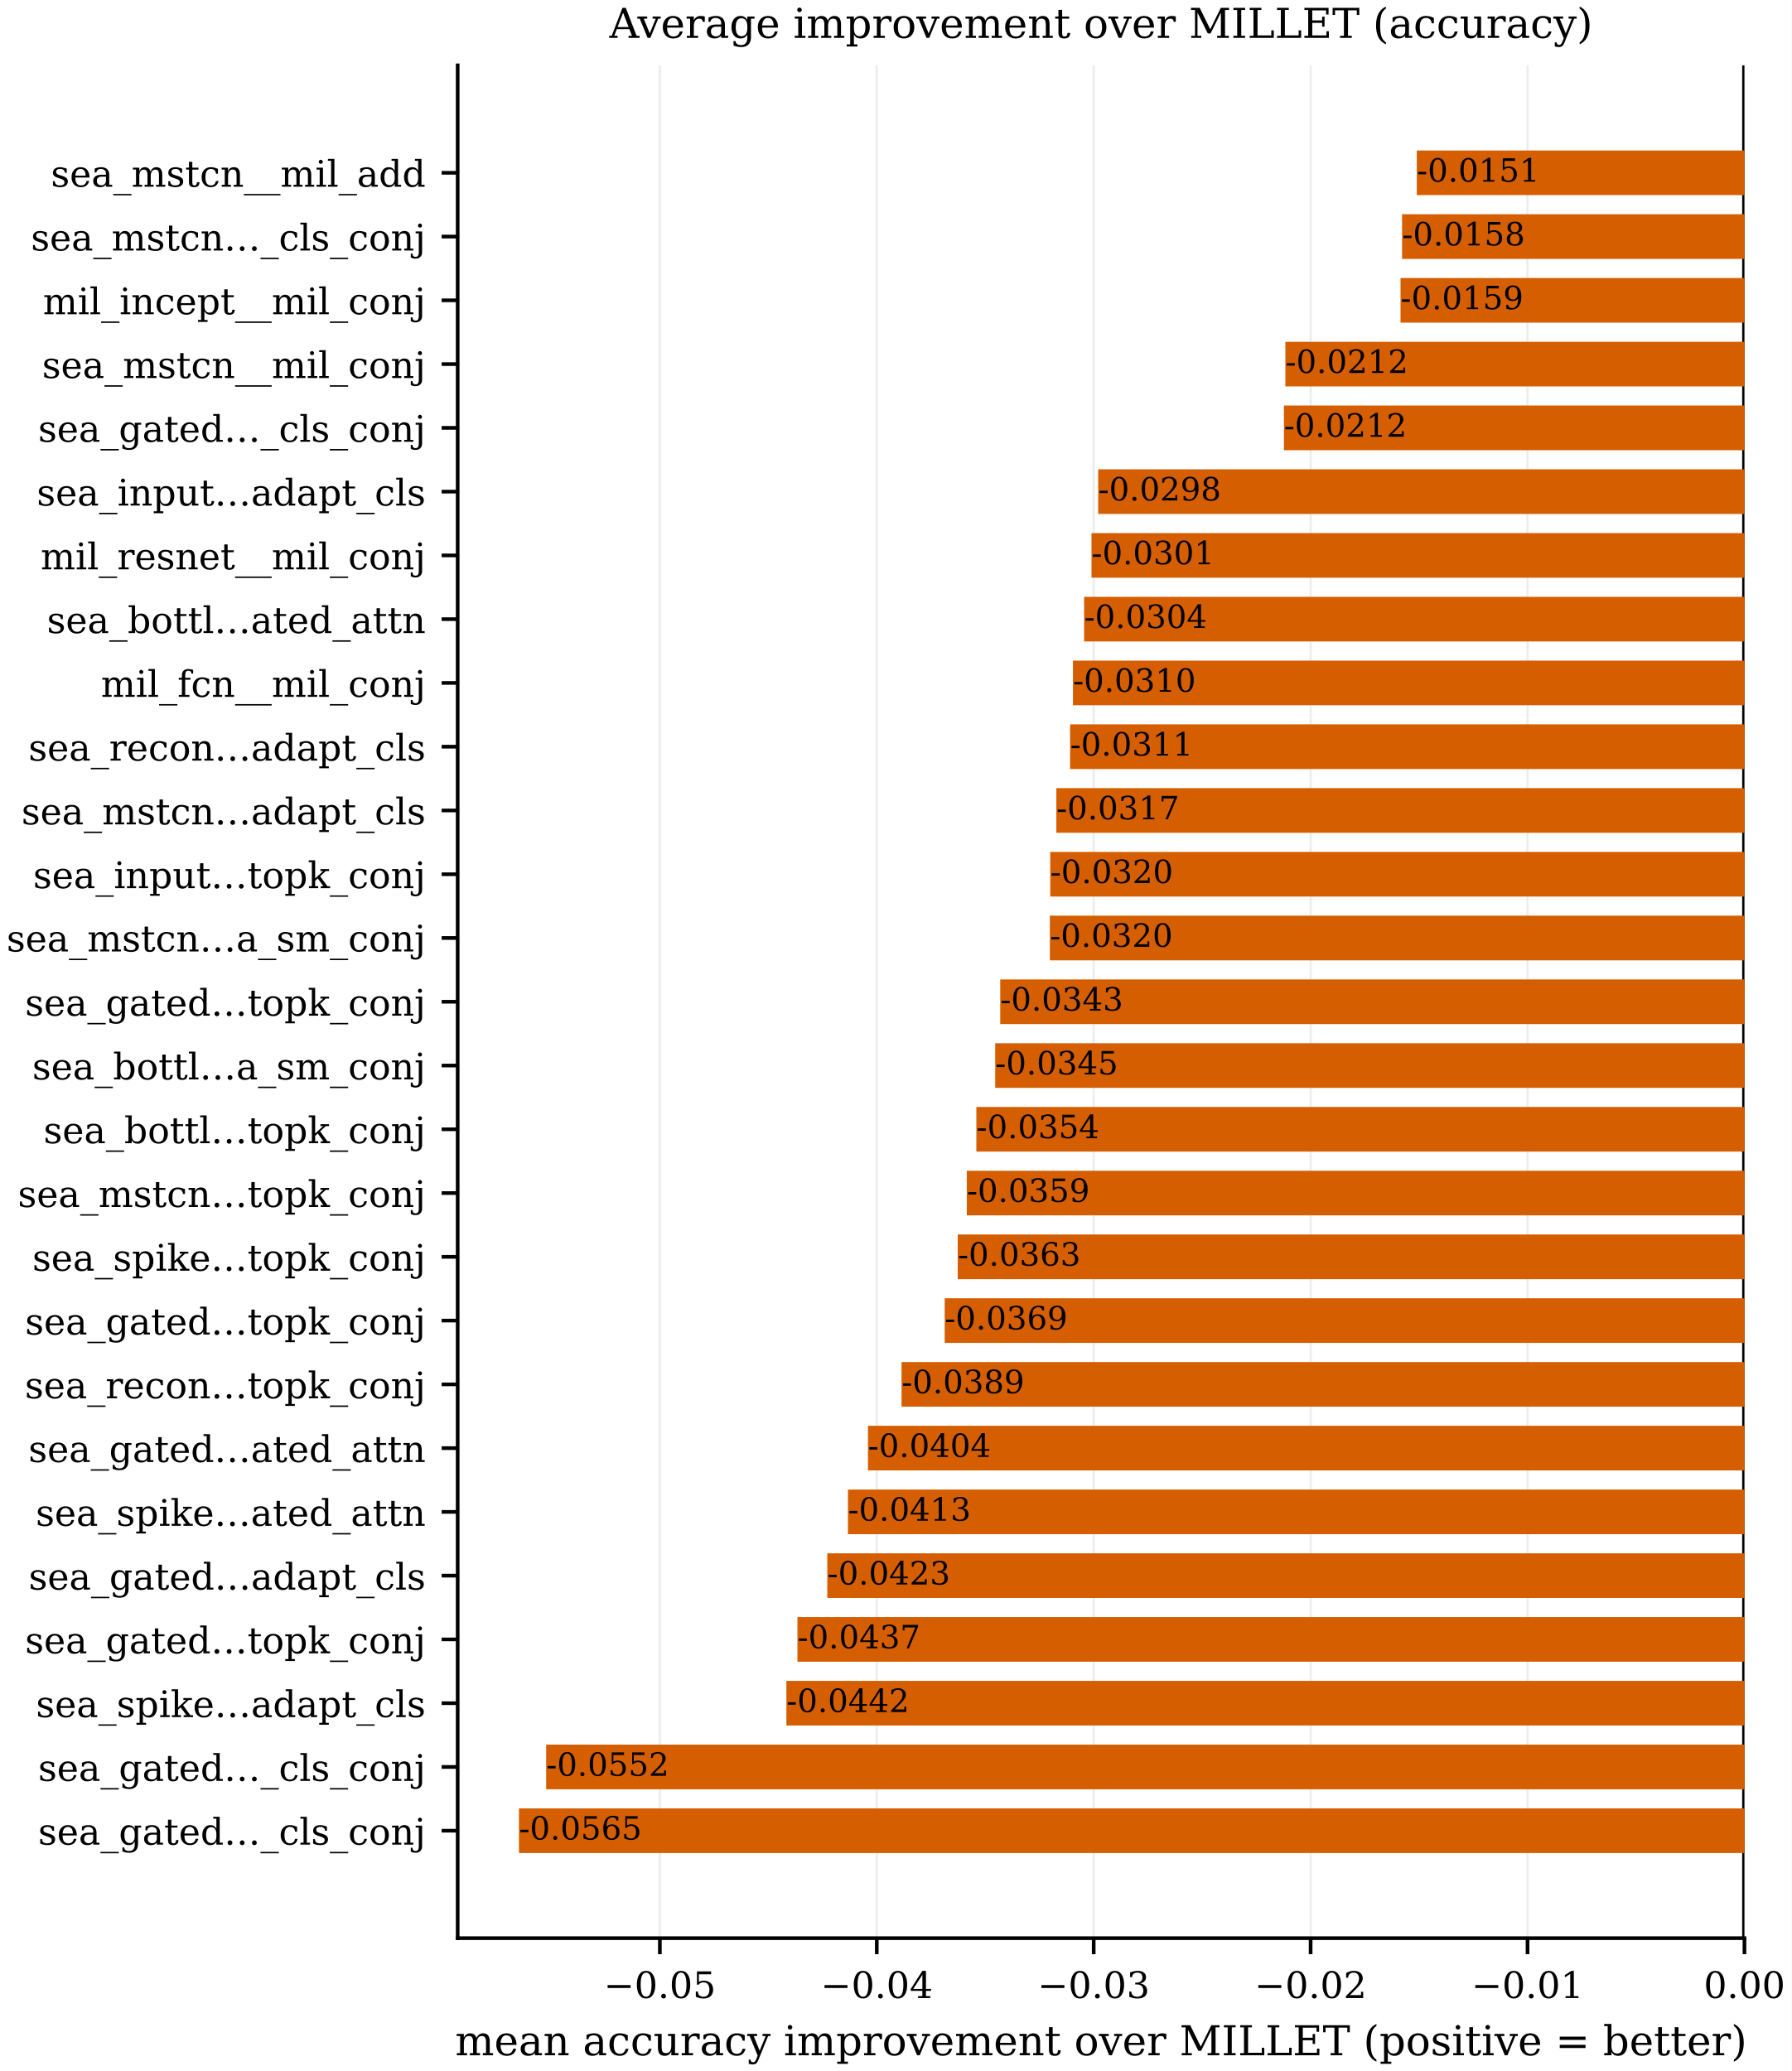
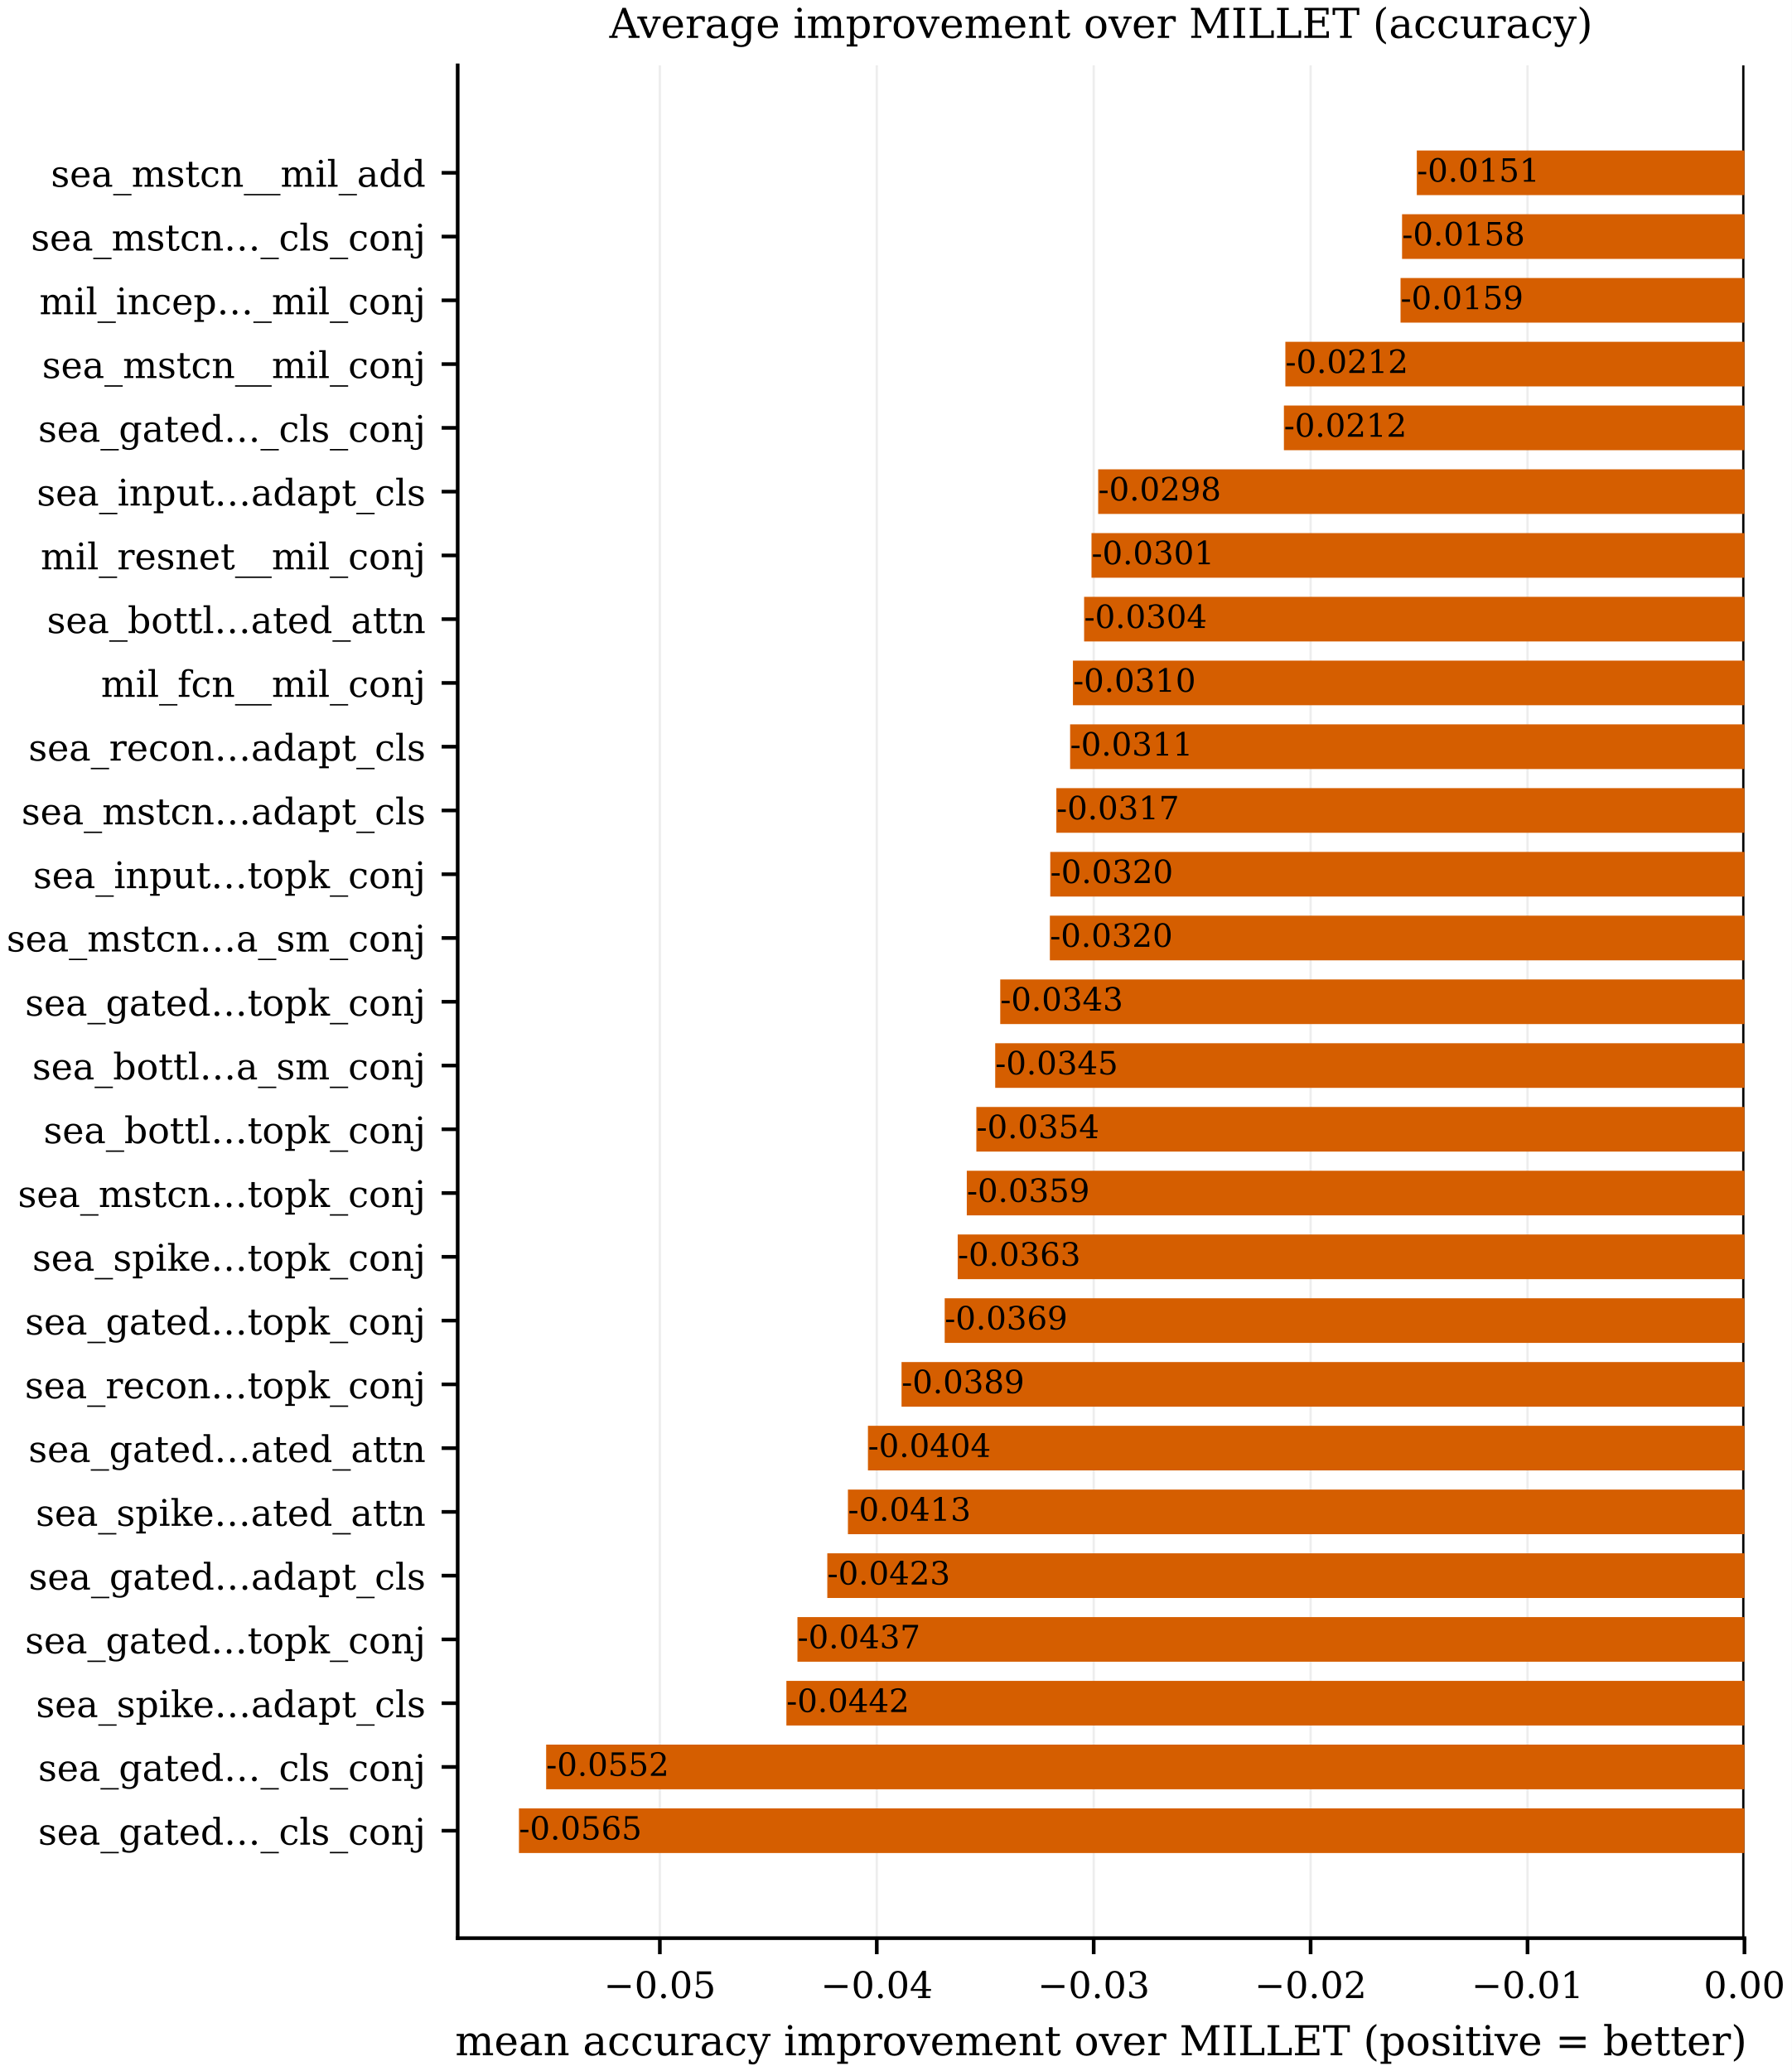
<svg xmlns="http://www.w3.org/2000/svg" xmlns:xlink="http://www.w3.org/1999/xlink" width="391.418pt" height="452.447pt" viewBox="0 0 391.418 452.447" version="1.1">
  <defs>
    <style type="text/css">*{stroke-linejoin: round; stroke-linecap: butt}</style>
  </defs>
  <g id="figure_1">
    <g id="patch_1">
      <path d="M 0 452.447  L 391.418 452.447  L 391.418 0  L 0 0  z " style="fill: #ffffff" />
    </g>
    <g id="axes_1">
      <g id="patch_2">
        <path d="M 99.979 423.426  L 381.071 423.426  L 381.071 14.279  L 99.979 14.279  z " style="fill: #ffffff" />
      </g>
      <g id="matplotlib.axis_1">
        <g id="xtick_1">
          <g id="line2d_1">
-             <path d="M 144.143 423.426  L 144.143 14.279  " clip-path="url(#pe745162467)" style="fill: none; stroke: #cccccc; stroke-opacity: 0.35; stroke-width: 0.5; stroke-linecap: square" />
+             <path d="M 144.143 423.426  L 144.143 14.279  " clip-path="url(#p65d597c185)" style="fill: none; stroke: #cccccc; stroke-opacity: 0.35; stroke-width: 0.5; stroke-linecap: square" />
          </g>
          <g id="line2d_2">
            <defs>
-               <path id="m2a34ffc244" d="M 0 0  L 0 3.5  " style="stroke: #000000; stroke-width: 0.8" />
+               <path id="ma983480c3b" d="M 0 0  L 0 3.5  " style="stroke: #000000; stroke-width: 0.8" />
            </defs>
            <g>
-               <use xlink:href="#m2a34ffc244" x="144.143" y="423.426" style="stroke: #000000; stroke-width: 0.8" />
+               <use xlink:href="#ma983480c3b" x="144.143" y="423.426" style="stroke: #000000; stroke-width: 0.8" />
            </g>
          </g>
          <g id="text_1">
            <text style="font: 8px 'DejaVu Serif', 'Times New Roman', 'Times', 'Computer Modern Roman', serif; text-anchor: middle" x="144.143" y="436.505" transform="rotate(-0 144.1431 436.5045)">−0.05</text>
          </g>
        </g>
        <g id="xtick_2">
          <g id="line2d_3">
-             <path d="M 191.529 423.426  L 191.529 14.279  " clip-path="url(#pe745162467)" style="fill: none; stroke: #cccccc; stroke-opacity: 0.35; stroke-width: 0.5; stroke-linecap: square" />
+             <path d="M 191.529 423.426  L 191.529 14.279  " clip-path="url(#p65d597c185)" style="fill: none; stroke: #cccccc; stroke-opacity: 0.35; stroke-width: 0.5; stroke-linecap: square" />
          </g>
          <g id="line2d_4">
            <g>
-               <use xlink:href="#m2a34ffc244" x="191.529" y="423.426" style="stroke: #000000; stroke-width: 0.8" />
+               <use xlink:href="#ma983480c3b" x="191.529" y="423.426" style="stroke: #000000; stroke-width: 0.8" />
            </g>
          </g>
          <g id="text_2">
            <text style="font: 8px 'DejaVu Serif', 'Times New Roman', 'Times', 'Computer Modern Roman', serif; text-anchor: middle" x="191.529" y="436.505" transform="rotate(-0 191.5287 436.5045)">−0.04</text>
          </g>
        </g>
        <g id="xtick_3">
          <g id="line2d_5">
-             <path d="M 238.914 423.426  L 238.914 14.279  " clip-path="url(#pe745162467)" style="fill: none; stroke: #cccccc; stroke-opacity: 0.35; stroke-width: 0.5; stroke-linecap: square" />
+             <path d="M 238.914 423.426  L 238.914 14.279  " clip-path="url(#p65d597c185)" style="fill: none; stroke: #cccccc; stroke-opacity: 0.35; stroke-width: 0.5; stroke-linecap: square" />
          </g>
          <g id="line2d_6">
            <g>
-               <use xlink:href="#m2a34ffc244" x="238.914" y="423.426" style="stroke: #000000; stroke-width: 0.8" />
+               <use xlink:href="#ma983480c3b" x="238.914" y="423.426" style="stroke: #000000; stroke-width: 0.8" />
            </g>
          </g>
          <g id="text_3">
            <text style="font: 8px 'DejaVu Serif', 'Times New Roman', 'Times', 'Computer Modern Roman', serif; text-anchor: middle" x="238.914" y="436.505" transform="rotate(-0 238.9143 436.5045)">−0.03</text>
          </g>
        </g>
        <g id="xtick_4">
          <g id="line2d_7">
-             <path d="M 286.3 423.426  L 286.3 14.279  " clip-path="url(#pe745162467)" style="fill: none; stroke: #cccccc; stroke-opacity: 0.35; stroke-width: 0.5; stroke-linecap: square" />
+             <path d="M 286.3 423.426  L 286.3 14.279  " clip-path="url(#p65d597c185)" style="fill: none; stroke: #cccccc; stroke-opacity: 0.35; stroke-width: 0.5; stroke-linecap: square" />
          </g>
          <g id="line2d_8">
            <g>
-               <use xlink:href="#m2a34ffc244" x="286.3" y="423.426" style="stroke: #000000; stroke-width: 0.8" />
+               <use xlink:href="#ma983480c3b" x="286.3" y="423.426" style="stroke: #000000; stroke-width: 0.8" />
            </g>
          </g>
          <g id="text_4">
            <text style="font: 8px 'DejaVu Serif', 'Times New Roman', 'Times', 'Computer Modern Roman', serif; text-anchor: middle" x="286.3" y="436.505" transform="rotate(-0 286.3 436.5045)">−0.02</text>
          </g>
        </g>
        <g id="xtick_5">
          <g id="line2d_9">
-             <path d="M 333.686 423.426  L 333.686 14.279  " clip-path="url(#pe745162467)" style="fill: none; stroke: #cccccc; stroke-opacity: 0.35; stroke-width: 0.5; stroke-linecap: square" />
+             <path d="M 333.686 423.426  L 333.686 14.279  " clip-path="url(#p65d597c185)" style="fill: none; stroke: #cccccc; stroke-opacity: 0.35; stroke-width: 0.5; stroke-linecap: square" />
          </g>
          <g id="line2d_10">
            <g>
-               <use xlink:href="#m2a34ffc244" x="333.686" y="423.426" style="stroke: #000000; stroke-width: 0.8" />
+               <use xlink:href="#ma983480c3b" x="333.686" y="423.426" style="stroke: #000000; stroke-width: 0.8" />
            </g>
          </g>
          <g id="text_5">
            <text style="font: 8px 'DejaVu Serif', 'Times New Roman', 'Times', 'Computer Modern Roman', serif; text-anchor: middle" x="333.686" y="436.505" transform="rotate(-0 333.6856 436.5045)">−0.01</text>
          </g>
        </g>
        <g id="xtick_6">
          <g id="line2d_11">
-             <path d="M 381.071 423.426  L 381.071 14.279  " clip-path="url(#pe745162467)" style="fill: none; stroke: #cccccc; stroke-opacity: 0.35; stroke-width: 0.5; stroke-linecap: square" />
+             <path d="M 381.071 423.426  L 381.071 14.279  " clip-path="url(#p65d597c185)" style="fill: none; stroke: #cccccc; stroke-opacity: 0.35; stroke-width: 0.5; stroke-linecap: square" />
          </g>
          <g id="line2d_12">
            <g>
-               <use xlink:href="#m2a34ffc244" x="381.071" y="423.426" style="stroke: #000000; stroke-width: 0.8" />
+               <use xlink:href="#ma983480c3b" x="381.071" y="423.426" style="stroke: #000000; stroke-width: 0.8" />
            </g>
          </g>
          <g id="text_6">
            <text style="font: 8px 'DejaVu Serif', 'Times New Roman', 'Times', 'Computer Modern Roman', serif; text-anchor: middle" x="381.071" y="436.505" transform="rotate(-0 381.0713 436.5045)">0.00</text>
          </g>
        </g>
        <g id="text_7">
          <text style="font: 9px 'DejaVu Serif', 'Times New Roman', 'Times', 'Computer Modern Roman', serif; text-anchor: middle" x="240.525" y="449.007" transform="rotate(-0 240.525 449.0069)">mean accuracy improvement over MILLET (positive = better)</text>
        </g>
      </g>
      <g id="matplotlib.axis_2">
        <g id="ytick_1">
          <g id="line2d_13">
            <defs>
-               <path id="m544e3c74f8" d="M 0 0  L -3.5 0  " style="stroke: #000000; stroke-width: 0.8" />
+               <path id="m650d5df109" d="M 0 0  L -3.5 0  " style="stroke: #000000; stroke-width: 0.8" />
            </defs>
            <g>
-               <use xlink:href="#m544e3c74f8" x="99.979" y="37.752" style="stroke: #000000; stroke-width: 0.8" />
+               <use xlink:href="#m650d5df109" x="99.979" y="37.752" style="stroke: #000000; stroke-width: 0.8" />
            </g>
          </g>
          <g id="text_8">
            <text style="font: 8px 'DejaVu Serif', 'Times New Roman', 'Times', 'Computer Modern Roman', serif; text-anchor: end" x="92.979" y="40.791" transform="rotate(-0 92.97875 40.79134)">sea_mstcn__mil_add</text>
          </g>
        </g>
        <g id="ytick_2">
          <g id="line2d_14">
            <g>
-               <use xlink:href="#m544e3c74f8" x="99.979" y="51.683" style="stroke: #000000; stroke-width: 0.8" />
+               <use xlink:href="#m650d5df109" x="99.979" y="51.683" style="stroke: #000000; stroke-width: 0.8" />
            </g>
          </g>
          <g id="text_9">
            <text style="font: 8px 'DejaVu Serif', 'Times New Roman', 'Times', 'Computer Modern Roman', serif; text-anchor: end" x="92.979" y="54.722" transform="rotate(-0 92.97875 54.72213)">sea_mstcn…_cls_conj</text>
          </g>
        </g>
        <g id="ytick_3">
          <g id="line2d_15">
            <g>
-               <use xlink:href="#m544e3c74f8" x="99.979" y="65.614" style="stroke: #000000; stroke-width: 0.8" />
+               <use xlink:href="#m650d5df109" x="99.979" y="65.614" style="stroke: #000000; stroke-width: 0.8" />
            </g>
          </g>
          <g id="text_10">
-             <text style="font: 8px 'DejaVu Serif', 'Times New Roman', 'Times', 'Computer Modern Roman', serif; text-anchor: end" x="92.979" y="68.653" transform="rotate(-0 92.97875 68.65292)">mil_incept__mil_conj</text>
+             <text style="font: 8px 'DejaVu Serif', 'Times New Roman', 'Times', 'Computer Modern Roman', serif; text-anchor: end" x="92.979" y="68.653" transform="rotate(-0 92.97875 68.65292)">mil_incep…_mil_conj</text>
          </g>
        </g>
        <g id="ytick_4">
          <g id="line2d_16">
            <g>
-               <use xlink:href="#m544e3c74f8" x="99.979" y="79.544" style="stroke: #000000; stroke-width: 0.8" />
+               <use xlink:href="#m650d5df109" x="99.979" y="79.544" style="stroke: #000000; stroke-width: 0.8" />
            </g>
          </g>
          <g id="text_11">
            <text style="font: 8px 'DejaVu Serif', 'Times New Roman', 'Times', 'Computer Modern Roman', serif; text-anchor: end" x="92.979" y="82.584" transform="rotate(-0 92.97875 82.5837)">sea_mstcn__mil_conj</text>
          </g>
        </g>
        <g id="ytick_5">
          <g id="line2d_17">
            <g>
-               <use xlink:href="#m544e3c74f8" x="99.979" y="93.475" style="stroke: #000000; stroke-width: 0.8" />
+               <use xlink:href="#m650d5df109" x="99.979" y="93.475" style="stroke: #000000; stroke-width: 0.8" />
            </g>
          </g>
          <g id="text_12">
            <text style="font: 8px 'DejaVu Serif', 'Times New Roman', 'Times', 'Computer Modern Roman', serif; text-anchor: end" x="92.979" y="96.514" transform="rotate(-0 92.97875 96.51449)">sea_gated…_cls_conj</text>
          </g>
        </g>
        <g id="ytick_6">
          <g id="line2d_18">
            <g>
-               <use xlink:href="#m544e3c74f8" x="99.979" y="107.406" style="stroke: #000000; stroke-width: 0.8" />
+               <use xlink:href="#m650d5df109" x="99.979" y="107.406" style="stroke: #000000; stroke-width: 0.8" />
            </g>
          </g>
          <g id="text_13">
            <text style="font: 8px 'DejaVu Serif', 'Times New Roman', 'Times', 'Computer Modern Roman', serif; text-anchor: end" x="92.979" y="110.445" transform="rotate(-0 92.97875 110.4453)">sea_input…adapt_cls</text>
          </g>
        </g>
        <g id="ytick_7">
          <g id="line2d_19">
            <g>
-               <use xlink:href="#m544e3c74f8" x="99.979" y="121.337" style="stroke: #000000; stroke-width: 0.8" />
+               <use xlink:href="#m650d5df109" x="99.979" y="121.337" style="stroke: #000000; stroke-width: 0.8" />
            </g>
          </g>
          <g id="text_14">
            <text style="font: 8px 'DejaVu Serif', 'Times New Roman', 'Times', 'Computer Modern Roman', serif; text-anchor: end" x="92.979" y="124.376" transform="rotate(-0 92.97875 124.3761)">mil_resnet__mil_conj</text>
          </g>
        </g>
        <g id="ytick_8">
          <g id="line2d_20">
            <g>
-               <use xlink:href="#m544e3c74f8" x="99.979" y="135.267" style="stroke: #000000; stroke-width: 0.8" />
+               <use xlink:href="#m650d5df109" x="99.979" y="135.267" style="stroke: #000000; stroke-width: 0.8" />
            </g>
          </g>
          <g id="text_15">
            <text style="font: 8px 'DejaVu Serif', 'Times New Roman', 'Times', 'Computer Modern Roman', serif; text-anchor: end" x="92.979" y="138.307" transform="rotate(-0 92.97875 138.3068)">sea_bottl…ated_attn</text>
          </g>
        </g>
        <g id="ytick_9">
          <g id="line2d_21">
            <g>
-               <use xlink:href="#m544e3c74f8" x="99.979" y="149.198" style="stroke: #000000; stroke-width: 0.8" />
+               <use xlink:href="#m650d5df109" x="99.979" y="149.198" style="stroke: #000000; stroke-width: 0.8" />
            </g>
          </g>
          <g id="text_16">
            <text style="font: 8px 'DejaVu Serif', 'Times New Roman', 'Times', 'Computer Modern Roman', serif; text-anchor: end" x="92.979" y="152.238" transform="rotate(-0 92.97875 152.2376)">mil_fcn__mil_conj</text>
          </g>
        </g>
        <g id="ytick_10">
          <g id="line2d_22">
            <g>
-               <use xlink:href="#m544e3c74f8" x="99.979" y="163.129" style="stroke: #000000; stroke-width: 0.8" />
+               <use xlink:href="#m650d5df109" x="99.979" y="163.129" style="stroke: #000000; stroke-width: 0.8" />
            </g>
          </g>
          <g id="text_17">
            <text style="font: 8px 'DejaVu Serif', 'Times New Roman', 'Times', 'Computer Modern Roman', serif; text-anchor: end" x="92.979" y="166.168" transform="rotate(-0 92.97875 166.1684)">sea_recon…adapt_cls</text>
          </g>
        </g>
        <g id="ytick_11">
          <g id="line2d_23">
            <g>
-               <use xlink:href="#m544e3c74f8" x="99.979" y="177.06" style="stroke: #000000; stroke-width: 0.8" />
+               <use xlink:href="#m650d5df109" x="99.979" y="177.06" style="stroke: #000000; stroke-width: 0.8" />
            </g>
          </g>
          <g id="text_18">
            <text style="font: 8px 'DejaVu Serif', 'Times New Roman', 'Times', 'Computer Modern Roman', serif; text-anchor: end" x="92.979" y="180.099" transform="rotate(-0 92.97875 180.0992)">sea_mstcn…adapt_cls</text>
          </g>
        </g>
        <g id="ytick_12">
          <g id="line2d_24">
            <g>
-               <use xlink:href="#m544e3c74f8" x="99.979" y="190.991" style="stroke: #000000; stroke-width: 0.8" />
+               <use xlink:href="#m650d5df109" x="99.979" y="190.991" style="stroke: #000000; stroke-width: 0.8" />
            </g>
          </g>
          <g id="text_19">
            <text style="font: 8px 'DejaVu Serif', 'Times New Roman', 'Times', 'Computer Modern Roman', serif; text-anchor: end" x="92.979" y="194.03" transform="rotate(-0 92.97875 194.03)">sea_input…topk_conj</text>
          </g>
        </g>
        <g id="ytick_13">
          <g id="line2d_25">
            <g>
-               <use xlink:href="#m544e3c74f8" x="99.979" y="204.921" style="stroke: #000000; stroke-width: 0.8" />
+               <use xlink:href="#m650d5df109" x="99.979" y="204.921" style="stroke: #000000; stroke-width: 0.8" />
            </g>
          </g>
          <g id="text_20">
            <text style="font: 8px 'DejaVu Serif', 'Times New Roman', 'Times', 'Computer Modern Roman', serif; text-anchor: end" x="92.979" y="207.865" transform="rotate(-0 92.97875 207.8645)">sea_mstcn…a_sm_conj</text>
          </g>
        </g>
        <g id="ytick_14">
          <g id="line2d_26">
            <g>
-               <use xlink:href="#m544e3c74f8" x="99.979" y="218.852" style="stroke: #000000; stroke-width: 0.8" />
+               <use xlink:href="#m650d5df109" x="99.979" y="218.852" style="stroke: #000000; stroke-width: 0.8" />
            </g>
          </g>
          <g id="text_21">
            <text style="font: 8px 'DejaVu Serif', 'Times New Roman', 'Times', 'Computer Modern Roman', serif; text-anchor: end" x="92.979" y="221.892" transform="rotate(-0 92.97875 221.8916)">sea_gated…topk_conj</text>
          </g>
        </g>
        <g id="ytick_15">
          <g id="line2d_27">
            <g>
-               <use xlink:href="#m544e3c74f8" x="99.979" y="232.783" style="stroke: #000000; stroke-width: 0.8" />
+               <use xlink:href="#m650d5df109" x="99.979" y="232.783" style="stroke: #000000; stroke-width: 0.8" />
            </g>
          </g>
          <g id="text_22">
            <text style="font: 8px 'DejaVu Serif', 'Times New Roman', 'Times', 'Computer Modern Roman', serif; text-anchor: end" x="92.979" y="235.822" transform="rotate(-0 92.97875 235.8224)">sea_bottl…a_sm_conj</text>
          </g>
        </g>
        <g id="ytick_16">
          <g id="line2d_28">
            <g>
-               <use xlink:href="#m544e3c74f8" x="99.979" y="246.714" style="stroke: #000000; stroke-width: 0.8" />
+               <use xlink:href="#m650d5df109" x="99.979" y="246.714" style="stroke: #000000; stroke-width: 0.8" />
            </g>
          </g>
          <g id="text_23">
            <text style="font: 8px 'DejaVu Serif', 'Times New Roman', 'Times', 'Computer Modern Roman', serif; text-anchor: end" x="92.979" y="249.753" transform="rotate(-0 92.97875 249.7531)">sea_bottl…topk_conj</text>
          </g>
        </g>
        <g id="ytick_17">
          <g id="line2d_29">
            <g>
-               <use xlink:href="#m544e3c74f8" x="99.979" y="260.645" style="stroke: #000000; stroke-width: 0.8" />
+               <use xlink:href="#m650d5df109" x="99.979" y="260.645" style="stroke: #000000; stroke-width: 0.8" />
            </g>
          </g>
          <g id="text_24">
            <text style="font: 8px 'DejaVu Serif', 'Times New Roman', 'Times', 'Computer Modern Roman', serif; text-anchor: end" x="92.979" y="263.684" transform="rotate(-0 92.97875 263.6839)">sea_mstcn…topk_conj</text>
          </g>
        </g>
        <g id="ytick_18">
          <g id="line2d_30">
            <g>
-               <use xlink:href="#m544e3c74f8" x="99.979" y="274.575" style="stroke: #000000; stroke-width: 0.8" />
+               <use xlink:href="#m650d5df109" x="99.979" y="274.575" style="stroke: #000000; stroke-width: 0.8" />
            </g>
          </g>
          <g id="text_25">
            <text style="font: 8px 'DejaVu Serif', 'Times New Roman', 'Times', 'Computer Modern Roman', serif; text-anchor: end" x="92.979" y="277.615" transform="rotate(-0 92.97875 277.6147)">sea_spike…topk_conj</text>
          </g>
        </g>
        <g id="ytick_19">
          <g id="line2d_31">
            <g>
-               <use xlink:href="#m544e3c74f8" x="99.979" y="288.506" style="stroke: #000000; stroke-width: 0.8" />
+               <use xlink:href="#m650d5df109" x="99.979" y="288.506" style="stroke: #000000; stroke-width: 0.8" />
            </g>
          </g>
          <g id="text_26">
            <text style="font: 8px 'DejaVu Serif', 'Times New Roman', 'Times', 'Computer Modern Roman', serif; text-anchor: end" x="92.979" y="291.546" transform="rotate(-0 92.97875 291.5455)">sea_gated…topk_conj</text>
          </g>
        </g>
        <g id="ytick_20">
          <g id="line2d_32">
            <g>
-               <use xlink:href="#m544e3c74f8" x="99.979" y="302.437" style="stroke: #000000; stroke-width: 0.8" />
+               <use xlink:href="#m650d5df109" x="99.979" y="302.437" style="stroke: #000000; stroke-width: 0.8" />
            </g>
          </g>
          <g id="text_27">
            <text style="font: 8px 'DejaVu Serif', 'Times New Roman', 'Times', 'Computer Modern Roman', serif; text-anchor: end" x="92.979" y="305.476" transform="rotate(-0 92.97875 305.4763)">sea_recon…topk_conj</text>
          </g>
        </g>
        <g id="ytick_21">
          <g id="line2d_33">
            <g>
-               <use xlink:href="#m544e3c74f8" x="99.979" y="316.368" style="stroke: #000000; stroke-width: 0.8" />
+               <use xlink:href="#m650d5df109" x="99.979" y="316.368" style="stroke: #000000; stroke-width: 0.8" />
            </g>
          </g>
          <g id="text_28">
            <text style="font: 8px 'DejaVu Serif', 'Times New Roman', 'Times', 'Computer Modern Roman', serif; text-anchor: end" x="92.979" y="319.407" transform="rotate(-0 92.97875 319.4071)">sea_gated…ated_attn</text>
          </g>
        </g>
        <g id="ytick_22">
          <g id="line2d_34">
            <g>
-               <use xlink:href="#m544e3c74f8" x="99.979" y="330.298" style="stroke: #000000; stroke-width: 0.8" />
+               <use xlink:href="#m650d5df109" x="99.979" y="330.298" style="stroke: #000000; stroke-width: 0.8" />
            </g>
          </g>
          <g id="text_29">
            <text style="font: 8px 'DejaVu Serif', 'Times New Roman', 'Times', 'Computer Modern Roman', serif; text-anchor: end" x="92.979" y="333.338" transform="rotate(-0 92.97875 333.3379)">sea_spike…ated_attn</text>
          </g>
        </g>
        <g id="ytick_23">
          <g id="line2d_35">
            <g>
-               <use xlink:href="#m544e3c74f8" x="99.979" y="344.229" style="stroke: #000000; stroke-width: 0.8" />
+               <use xlink:href="#m650d5df109" x="99.979" y="344.229" style="stroke: #000000; stroke-width: 0.8" />
            </g>
          </g>
          <g id="text_30">
            <text style="font: 8px 'DejaVu Serif', 'Times New Roman', 'Times', 'Computer Modern Roman', serif; text-anchor: end" x="92.979" y="347.269" transform="rotate(-0 92.97875 347.2686)">sea_gated…adapt_cls</text>
          </g>
        </g>
        <g id="ytick_24">
          <g id="line2d_36">
            <g>
-               <use xlink:href="#m544e3c74f8" x="99.979" y="358.16" style="stroke: #000000; stroke-width: 0.8" />
+               <use xlink:href="#m650d5df109" x="99.979" y="358.16" style="stroke: #000000; stroke-width: 0.8" />
            </g>
          </g>
          <g id="text_31">
            <text style="font: 8px 'DejaVu Serif', 'Times New Roman', 'Times', 'Computer Modern Roman', serif; text-anchor: end" x="92.979" y="361.199" transform="rotate(-0 92.97875 361.1994)">sea_gated…topk_conj</text>
          </g>
        </g>
        <g id="ytick_25">
          <g id="line2d_37">
            <g>
-               <use xlink:href="#m544e3c74f8" x="99.979" y="372.091" style="stroke: #000000; stroke-width: 0.8" />
+               <use xlink:href="#m650d5df109" x="99.979" y="372.091" style="stroke: #000000; stroke-width: 0.8" />
            </g>
          </g>
          <g id="text_32">
            <text style="font: 8px 'DejaVu Serif', 'Times New Roman', 'Times', 'Computer Modern Roman', serif; text-anchor: end" x="92.979" y="375.13" transform="rotate(-0 92.97875 375.1302)">sea_spike…adapt_cls</text>
          </g>
        </g>
        <g id="ytick_26">
          <g id="line2d_38">
            <g>
-               <use xlink:href="#m544e3c74f8" x="99.979" y="386.022" style="stroke: #000000; stroke-width: 0.8" />
+               <use xlink:href="#m650d5df109" x="99.979" y="386.022" style="stroke: #000000; stroke-width: 0.8" />
            </g>
          </g>
          <g id="text_33">
            <text style="font: 8px 'DejaVu Serif', 'Times New Roman', 'Times', 'Computer Modern Roman', serif; text-anchor: end" x="92.979" y="389.061" transform="rotate(-0 92.97875 389.061)">sea_gated…_cls_conj</text>
          </g>
        </g>
        <g id="ytick_27">
          <g id="line2d_39">
            <g>
-               <use xlink:href="#m544e3c74f8" x="99.979" y="399.952" style="stroke: #000000; stroke-width: 0.8" />
+               <use xlink:href="#m650d5df109" x="99.979" y="399.952" style="stroke: #000000; stroke-width: 0.8" />
            </g>
          </g>
          <g id="text_34">
            <text style="font: 8px 'DejaVu Serif', 'Times New Roman', 'Times', 'Computer Modern Roman', serif; text-anchor: end" x="92.979" y="402.992" transform="rotate(-0 92.97875 402.9918)">sea_gated…_cls_conj</text>
          </g>
        </g>
      </g>
      <g id="line2d_40">
-         <path d="M 381.071 423.426  L 381.071 14.279  " clip-path="url(#pe745162467)" style="fill: none; stroke: #000000; stroke-linecap: square" />
+         <path d="M 381.071 423.426  L 381.071 14.279  " clip-path="url(#p65d597c185)" style="fill: none; stroke: #000000; stroke-linecap: square" />
      </g>
      <g id="patch_3">
        <path d="M 99.979 423.426  L 99.979 14.279  " style="fill: none; stroke: #000000; stroke-width: 0.8; stroke-linejoin: miter; stroke-linecap: square" />
      </g>
      <g id="patch_4">
        <path d="M 99.979 423.426  L 381.071 423.426  " style="fill: none; stroke: #000000; stroke-width: 0.8; stroke-linejoin: miter; stroke-linecap: square" />
      </g>
      <g id="patch_5">
-         <path d="M 381.071 32.876  L 309.496 32.876  L 309.496 42.628  L 381.071 42.628  z " clip-path="url(#pe745162467)" style="fill: #d55e00" />
+         <path d="M 381.071 32.876  L 309.496 32.876  L 309.496 42.628  L 381.071 42.628  z " clip-path="url(#p65d597c185)" style="fill: #d55e00" />
      </g>
      <g id="patch_6">
-         <path d="M 381.071 46.807  L 306.274 46.807  L 306.274 56.559  L 381.071 56.559  z " clip-path="url(#pe745162467)" style="fill: #d55e00" />
+         <path d="M 381.071 46.807  L 306.274 46.807  L 306.274 56.559  L 381.071 56.559  z " clip-path="url(#p65d597c185)" style="fill: #d55e00" />
      </g>
      <g id="patch_7">
-         <path d="M 381.071 60.738  L 305.942 60.738  L 305.942 70.489  L 381.071 70.489  z " clip-path="url(#pe745162467)" style="fill: #d55e00" />
+         <path d="M 381.071 60.738  L 305.942 60.738  L 305.942 70.489  L 381.071 70.489  z " clip-path="url(#p65d597c185)" style="fill: #d55e00" />
      </g>
      <g id="patch_8">
-         <path d="M 381.071 74.669  L 280.782 74.669  L 280.782 84.42  L 381.071 84.42  z " clip-path="url(#pe745162467)" style="fill: #d55e00" />
+         <path d="M 381.071 74.669  L 280.782 74.669  L 280.782 84.42  L 381.071 84.42  z " clip-path="url(#p65d597c185)" style="fill: #d55e00" />
      </g>
      <g id="patch_9">
-         <path d="M 381.071 88.599  L 280.466 88.599  L 280.466 98.351  L 381.071 98.351  z " clip-path="url(#pe745162467)" style="fill: #d55e00" />
+         <path d="M 381.071 88.599  L 280.466 88.599  L 280.466 98.351  L 381.071 98.351  z " clip-path="url(#p65d597c185)" style="fill: #d55e00" />
      </g>
      <g id="patch_10">
-         <path d="M 381.071 102.53  L 239.891 102.53  L 239.891 112.282  L 381.071 112.282  z " clip-path="url(#pe745162467)" style="fill: #d55e00" />
+         <path d="M 381.071 102.53  L 239.891 102.53  L 239.891 112.282  L 381.071 112.282  z " clip-path="url(#p65d597c185)" style="fill: #d55e00" />
      </g>
      <g id="patch_11">
-         <path d="M 381.071 116.461  L 238.434 116.461  L 238.434 126.212  L 381.071 126.212  z " clip-path="url(#pe745162467)" style="fill: #d55e00" />
+         <path d="M 381.071 116.461  L 238.434 116.461  L 238.434 126.212  L 381.071 126.212  z " clip-path="url(#p65d597c185)" style="fill: #d55e00" />
      </g>
      <g id="patch_12">
-         <path d="M 381.071 130.392  L 236.821 130.392  L 236.821 140.143  L 381.071 140.143  z " clip-path="url(#pe745162467)" style="fill: #d55e00" />
+         <path d="M 381.071 130.392  L 236.821 130.392  L 236.821 140.143  L 381.071 140.143  z " clip-path="url(#p65d597c185)" style="fill: #d55e00" />
      </g>
      <g id="patch_13">
-         <path d="M 381.071 144.322  L 234.378 144.322  L 234.378 154.074  L 381.071 154.074  z " clip-path="url(#pe745162467)" style="fill: #d55e00" />
+         <path d="M 381.071 144.322  L 234.378 144.322  L 234.378 154.074  L 381.071 154.074  z " clip-path="url(#p65d597c185)" style="fill: #d55e00" />
      </g>
      <g id="patch_14">
-         <path d="M 381.071 158.253  L 233.763 158.253  L 233.763 168.005  L 381.071 168.005  z " clip-path="url(#pe745162467)" style="fill: #d55e00" />
+         <path d="M 381.071 158.253  L 233.763 158.253  L 233.763 168.005  L 381.071 168.005  z " clip-path="url(#p65d597c185)" style="fill: #d55e00" />
      </g>
      <g id="patch_15">
-         <path d="M 381.071 172.184  L 230.756 172.184  L 230.756 181.936  L 381.071 181.936  z " clip-path="url(#pe745162467)" style="fill: #d55e00" />
+         <path d="M 381.071 172.184  L 230.756 172.184  L 230.756 181.936  L 381.071 181.936  z " clip-path="url(#p65d597c185)" style="fill: #d55e00" />
      </g>
      <g id="patch_16">
-         <path d="M 381.071 186.115  L 229.425 186.115  L 229.425 195.866  L 381.071 195.866  z " clip-path="url(#pe745162467)" style="fill: #d55e00" />
+         <path d="M 381.071 186.115  L 229.425 186.115  L 229.425 195.866  L 381.071 195.866  z " clip-path="url(#p65d597c185)" style="fill: #d55e00" />
      </g>
      <g id="patch_17">
-         <path d="M 381.071 200.046  L 229.34 200.046  L 229.34 209.797  L 381.071 209.797  z " clip-path="url(#pe745162467)" style="fill: #d55e00" />
+         <path d="M 381.071 200.046  L 229.34 200.046  L 229.34 209.797  L 381.071 209.797  z " clip-path="url(#p65d597c185)" style="fill: #d55e00" />
      </g>
      <g id="patch_18">
-         <path d="M 381.071 213.976  L 218.498 213.976  L 218.498 223.728  L 381.071 223.728  z " clip-path="url(#pe745162467)" style="fill: #d55e00" />
+         <path d="M 381.071 213.976  L 218.498 213.976  L 218.498 223.728  L 381.071 223.728  z " clip-path="url(#p65d597c185)" style="fill: #d55e00" />
      </g>
      <g id="patch_19">
-         <path d="M 381.071 227.907  L 217.398 227.907  L 217.398 237.659  L 381.071 237.659  z " clip-path="url(#pe745162467)" style="fill: #d55e00" />
+         <path d="M 381.071 227.907  L 217.398 227.907  L 217.398 237.659  L 381.071 237.659  z " clip-path="url(#p65d597c185)" style="fill: #d55e00" />
      </g>
      <g id="patch_20">
-         <path d="M 381.071 241.838  L 213.28 241.838  L 213.28 251.59  L 381.071 251.59  z " clip-path="url(#pe745162467)" style="fill: #d55e00" />
+         <path d="M 381.071 241.838  L 213.28 241.838  L 213.28 251.59  L 381.071 251.59  z " clip-path="url(#p65d597c185)" style="fill: #d55e00" />
      </g>
      <g id="patch_21">
-         <path d="M 381.071 255.769  L 211.193 255.769  L 211.193 265.52  L 381.071 265.52  z " clip-path="url(#pe745162467)" style="fill: #d55e00" />
+         <path d="M 381.071 255.769  L 211.193 255.769  L 211.193 265.52  L 381.071 265.52  z " clip-path="url(#p65d597c185)" style="fill: #d55e00" />
      </g>
      <g id="patch_22">
-         <path d="M 381.071 269.7  L 209.207 269.7  L 209.207 279.451  L 381.071 279.451  z " clip-path="url(#pe745162467)" style="fill: #d55e00" />
+         <path d="M 381.071 269.7  L 209.207 269.7  L 209.207 279.451  L 381.071 279.451  z " clip-path="url(#p65d597c185)" style="fill: #d55e00" />
      </g>
      <g id="patch_23">
-         <path d="M 381.071 283.63  L 206.364 283.63  L 206.364 293.382  L 381.071 293.382  z " clip-path="url(#pe745162467)" style="fill: #d55e00" />
+         <path d="M 381.071 283.63  L 206.364 283.63  L 206.364 293.382  L 381.071 293.382  z " clip-path="url(#p65d597c185)" style="fill: #d55e00" />
      </g>
      <g id="patch_24">
-         <path d="M 381.071 297.561  L 196.938 297.561  L 196.938 307.313  L 381.071 307.313  z " clip-path="url(#pe745162467)" style="fill: #d55e00" />
+         <path d="M 381.071 297.561  L 196.938 297.561  L 196.938 307.313  L 381.071 307.313  z " clip-path="url(#p65d597c185)" style="fill: #d55e00" />
      </g>
      <g id="patch_25">
-         <path d="M 381.071 311.492  L 189.599 311.492  L 189.599 321.243  L 381.071 321.243  z " clip-path="url(#pe745162467)" style="fill: #d55e00" />
+         <path d="M 381.071 311.492  L 189.599 311.492  L 189.599 321.243  L 381.071 321.243  z " clip-path="url(#p65d597c185)" style="fill: #d55e00" />
      </g>
      <g id="patch_26">
-         <path d="M 381.071 325.423  L 185.227 325.423  L 185.227 335.174  L 381.071 335.174  z " clip-path="url(#pe745162467)" style="fill: #d55e00" />
+         <path d="M 381.071 325.423  L 185.227 325.423  L 185.227 335.174  L 381.071 335.174  z " clip-path="url(#p65d597c185)" style="fill: #d55e00" />
      </g>
      <g id="patch_27">
-         <path d="M 381.071 339.353  L 180.719 339.353  L 180.719 349.105  L 381.071 349.105  z " clip-path="url(#pe745162467)" style="fill: #d55e00" />
+         <path d="M 381.071 339.353  L 180.719 339.353  L 180.719 349.105  L 381.071 349.105  z " clip-path="url(#p65d597c185)" style="fill: #d55e00" />
      </g>
      <g id="patch_28">
-         <path d="M 381.071 353.284  L 174.198 353.284  L 174.198 363.036  L 381.071 363.036  z " clip-path="url(#pe745162467)" style="fill: #d55e00" />
+         <path d="M 381.071 353.284  L 174.198 353.284  L 174.198 363.036  L 381.071 363.036  z " clip-path="url(#p65d597c185)" style="fill: #d55e00" />
      </g>
      <g id="patch_29">
-         <path d="M 381.071 367.215  L 171.784 367.215  L 171.784 376.967  L 381.071 376.967  z " clip-path="url(#pe745162467)" style="fill: #d55e00" />
+         <path d="M 381.071 367.215  L 171.784 367.215  L 171.784 376.967  L 381.071 376.967  z " clip-path="url(#p65d597c185)" style="fill: #d55e00" />
      </g>
      <g id="patch_30">
-         <path d="M 381.071 381.146  L 119.304 381.146  L 119.304 390.897  L 381.071 390.897  z " clip-path="url(#pe745162467)" style="fill: #d55e00" />
+         <path d="M 381.071 381.146  L 119.304 381.146  L 119.304 390.897  L 381.071 390.897  z " clip-path="url(#p65d597c185)" style="fill: #d55e00" />
      </g>
      <g id="patch_31">
-         <path d="M 381.071 395.077  L 113.364 395.077  L 113.364 404.828  L 381.071 404.828  z " clip-path="url(#pe745162467)" style="fill: #d55e00" />
+         <path d="M 381.071 395.077  L 113.364 395.077  L 113.364 404.828  L 381.071 404.828  z " clip-path="url(#p65d597c185)" style="fill: #d55e00" />
      </g>
      <g id="text_35">
        <text style="font: 7px 'DejaVu Serif', 'Times New Roman', 'Times', 'Computer Modern Roman', serif; text-anchor: start" x="309.496" y="39.684" transform="rotate(-0 309.4955 39.68353)"> -0.0151</text>
      </g>
      <g id="text_36">
        <text style="font: 7px 'DejaVu Serif', 'Times New Roman', 'Times', 'Computer Modern Roman', serif; text-anchor: start" x="306.274" y="53.614" transform="rotate(-0 306.2744 53.61432)"> -0.0158</text>
      </g>
      <g id="text_37">
        <text style="font: 7px 'DejaVu Serif', 'Times New Roman', 'Times', 'Computer Modern Roman', serif; text-anchor: start" x="305.942" y="67.545" transform="rotate(-0 305.9416 67.54511)"> -0.0159</text>
      </g>
      <g id="text_38">
        <text style="font: 7px 'DejaVu Serif', 'Times New Roman', 'Times', 'Computer Modern Roman', serif; text-anchor: start" x="280.782" y="81.476" transform="rotate(-0 280.7821 81.47589)"> -0.0212</text>
      </g>
      <g id="text_39">
        <text style="font: 7px 'DejaVu Serif', 'Times New Roman', 'Times', 'Computer Modern Roman', serif; text-anchor: start" x="280.466" y="95.407" transform="rotate(-0 280.4662 95.40668)"> -0.0212</text>
      </g>
      <g id="text_40">
        <text style="font: 7px 'DejaVu Serif', 'Times New Roman', 'Times', 'Computer Modern Roman', serif; text-anchor: start" x="239.891" y="109.337" transform="rotate(-0 239.8913 109.3375)"> -0.0298</text>
      </g>
      <g id="text_41">
        <text style="font: 7px 'DejaVu Serif', 'Times New Roman', 'Times', 'Computer Modern Roman', serif; text-anchor: start" x="238.434" y="123.268" transform="rotate(-0 238.434 123.2683)"> -0.0301</text>
      </g>
      <g id="text_42">
        <text style="font: 7px 'DejaVu Serif', 'Times New Roman', 'Times', 'Computer Modern Roman', serif; text-anchor: start" x="236.821" y="137.199" transform="rotate(-0 236.8206 137.199)"> -0.0304</text>
      </g>
      <g id="text_43">
        <text style="font: 7px 'DejaVu Serif', 'Times New Roman', 'Times', 'Computer Modern Roman', serif; text-anchor: start" x="234.378" y="151.13" transform="rotate(-0 234.378 151.1298)"> -0.0310</text>
      </g>
      <g id="text_44">
        <text style="font: 7px 'DejaVu Serif', 'Times New Roman', 'Times', 'Computer Modern Roman', serif; text-anchor: start" x="233.763" y="165.061" transform="rotate(-0 233.7631 165.0606)"> -0.0311</text>
      </g>
      <g id="text_45">
        <text style="font: 7px 'DejaVu Serif', 'Times New Roman', 'Times', 'Computer Modern Roman', serif; text-anchor: start" x="230.756" y="178.991" transform="rotate(-0 230.7564 178.9914)"> -0.0317</text>
      </g>
      <g id="text_46">
        <text style="font: 7px 'DejaVu Serif', 'Times New Roman', 'Times', 'Computer Modern Roman', serif; text-anchor: start" x="229.425" y="192.922" transform="rotate(-0 229.4251 192.9222)"> -0.0320</text>
      </g>
      <g id="text_47">
        <text style="font: 7px 'DejaVu Serif', 'Times New Roman', 'Times', 'Computer Modern Roman', serif; text-anchor: start" x="229.34" y="206.853" transform="rotate(-0 229.3404 206.853)"> -0.0320</text>
      </g>
      <g id="text_48">
        <text style="font: 7px 'DejaVu Serif', 'Times New Roman', 'Times', 'Computer Modern Roman', serif; text-anchor: start" x="218.498" y="220.784" transform="rotate(-0 218.4982 220.7838)"> -0.0343</text>
      </g>
      <g id="text_49">
        <text style="font: 7px 'DejaVu Serif', 'Times New Roman', 'Times', 'Computer Modern Roman', serif; text-anchor: start" x="217.398" y="234.715" transform="rotate(-0 217.3981 234.7145)"> -0.0345</text>
      </g>
      <g id="text_50">
        <text style="font: 7px 'DejaVu Serif', 'Times New Roman', 'Times', 'Computer Modern Roman', serif; text-anchor: start" x="213.28" y="248.645" transform="rotate(-0 213.2801 248.6453)"> -0.0354</text>
      </g>
      <g id="text_51">
        <text style="font: 7px 'DejaVu Serif', 'Times New Roman', 'Times', 'Computer Modern Roman', serif; text-anchor: start" x="211.193" y="262.576" transform="rotate(-0 211.1929 262.5761)"> -0.0359</text>
      </g>
      <g id="text_52">
        <text style="font: 7px 'DejaVu Serif', 'Times New Roman', 'Times', 'Computer Modern Roman', serif; text-anchor: start" x="209.207" y="276.507" transform="rotate(-0 209.2072 276.5069)"> -0.0363</text>
      </g>
      <g id="text_53">
        <text style="font: 7px 'DejaVu Serif', 'Times New Roman', 'Times', 'Computer Modern Roman', serif; text-anchor: start" x="206.364" y="290.438" transform="rotate(-0 206.3641 290.4377)"> -0.0369</text>
      </g>
      <g id="text_54">
        <text style="font: 7px 'DejaVu Serif', 'Times New Roman', 'Times', 'Computer Modern Roman', serif; text-anchor: start" x="196.938" y="304.368" transform="rotate(-0 196.9377 304.3685)"> -0.0389</text>
      </g>
      <g id="text_55">
        <text style="font: 7px 'DejaVu Serif', 'Times New Roman', 'Times', 'Computer Modern Roman', serif; text-anchor: start" x="189.599" y="318.299" transform="rotate(-0 189.5986 318.2993)"> -0.0404</text>
      </g>
      <g id="text_56">
        <text style="font: 7px 'DejaVu Serif', 'Times New Roman', 'Times', 'Computer Modern Roman', serif; text-anchor: start" x="185.227" y="332.23" transform="rotate(-0 185.2267 332.23)"> -0.0413</text>
      </g>
      <g id="text_57">
        <text style="font: 7px 'DejaVu Serif', 'Times New Roman', 'Times', 'Computer Modern Roman', serif; text-anchor: start" x="180.719" y="346.161" transform="rotate(-0 180.7194 346.1608)"> -0.0423</text>
      </g>
      <g id="text_58">
        <text style="font: 7px 'DejaVu Serif', 'Times New Roman', 'Times', 'Computer Modern Roman', serif; text-anchor: start" x="174.198" y="360.092" transform="rotate(-0 174.1982 360.0916)"> -0.0437</text>
      </g>
      <g id="text_59">
        <text style="font: 7px 'DejaVu Serif', 'Times New Roman', 'Times', 'Computer Modern Roman', serif; text-anchor: start" x="171.784" y="374.022" transform="rotate(-0 171.7838 374.0224)"> -0.0442</text>
      </g>
      <g id="text_60">
        <text style="font: 7px 'DejaVu Serif', 'Times New Roman', 'Times', 'Computer Modern Roman', serif; text-anchor: start" x="119.304" y="387.953" transform="rotate(-0 119.3042 387.9532)"> -0.0552</text>
      </g>
      <g id="text_61">
        <text style="font: 7px 'DejaVu Serif', 'Times New Roman', 'Times', 'Computer Modern Roman', serif; text-anchor: start" x="113.364" y="401.884" transform="rotate(-0 113.3641 401.884)"> -0.0565</text>
      </g>
      <g id="text_62">
        <text style="font: 9px 'DejaVu Serif', 'Times New Roman', 'Times', 'Computer Modern Roman', serif; text-anchor: middle" x="240.525" y="8.279" transform="rotate(-0 240.525 8.278594)">Average improvement over MILLET (accuracy)</text>
      </g>
    </g>
  </g>
  <defs>
-     <clipPath id="pe745162467">
+     <clipPath id="p65d597c185">
      <rect x="99.979" y="14.279" width="281.092" height="409.147" />
    </clipPath>
  </defs>
</svg>
